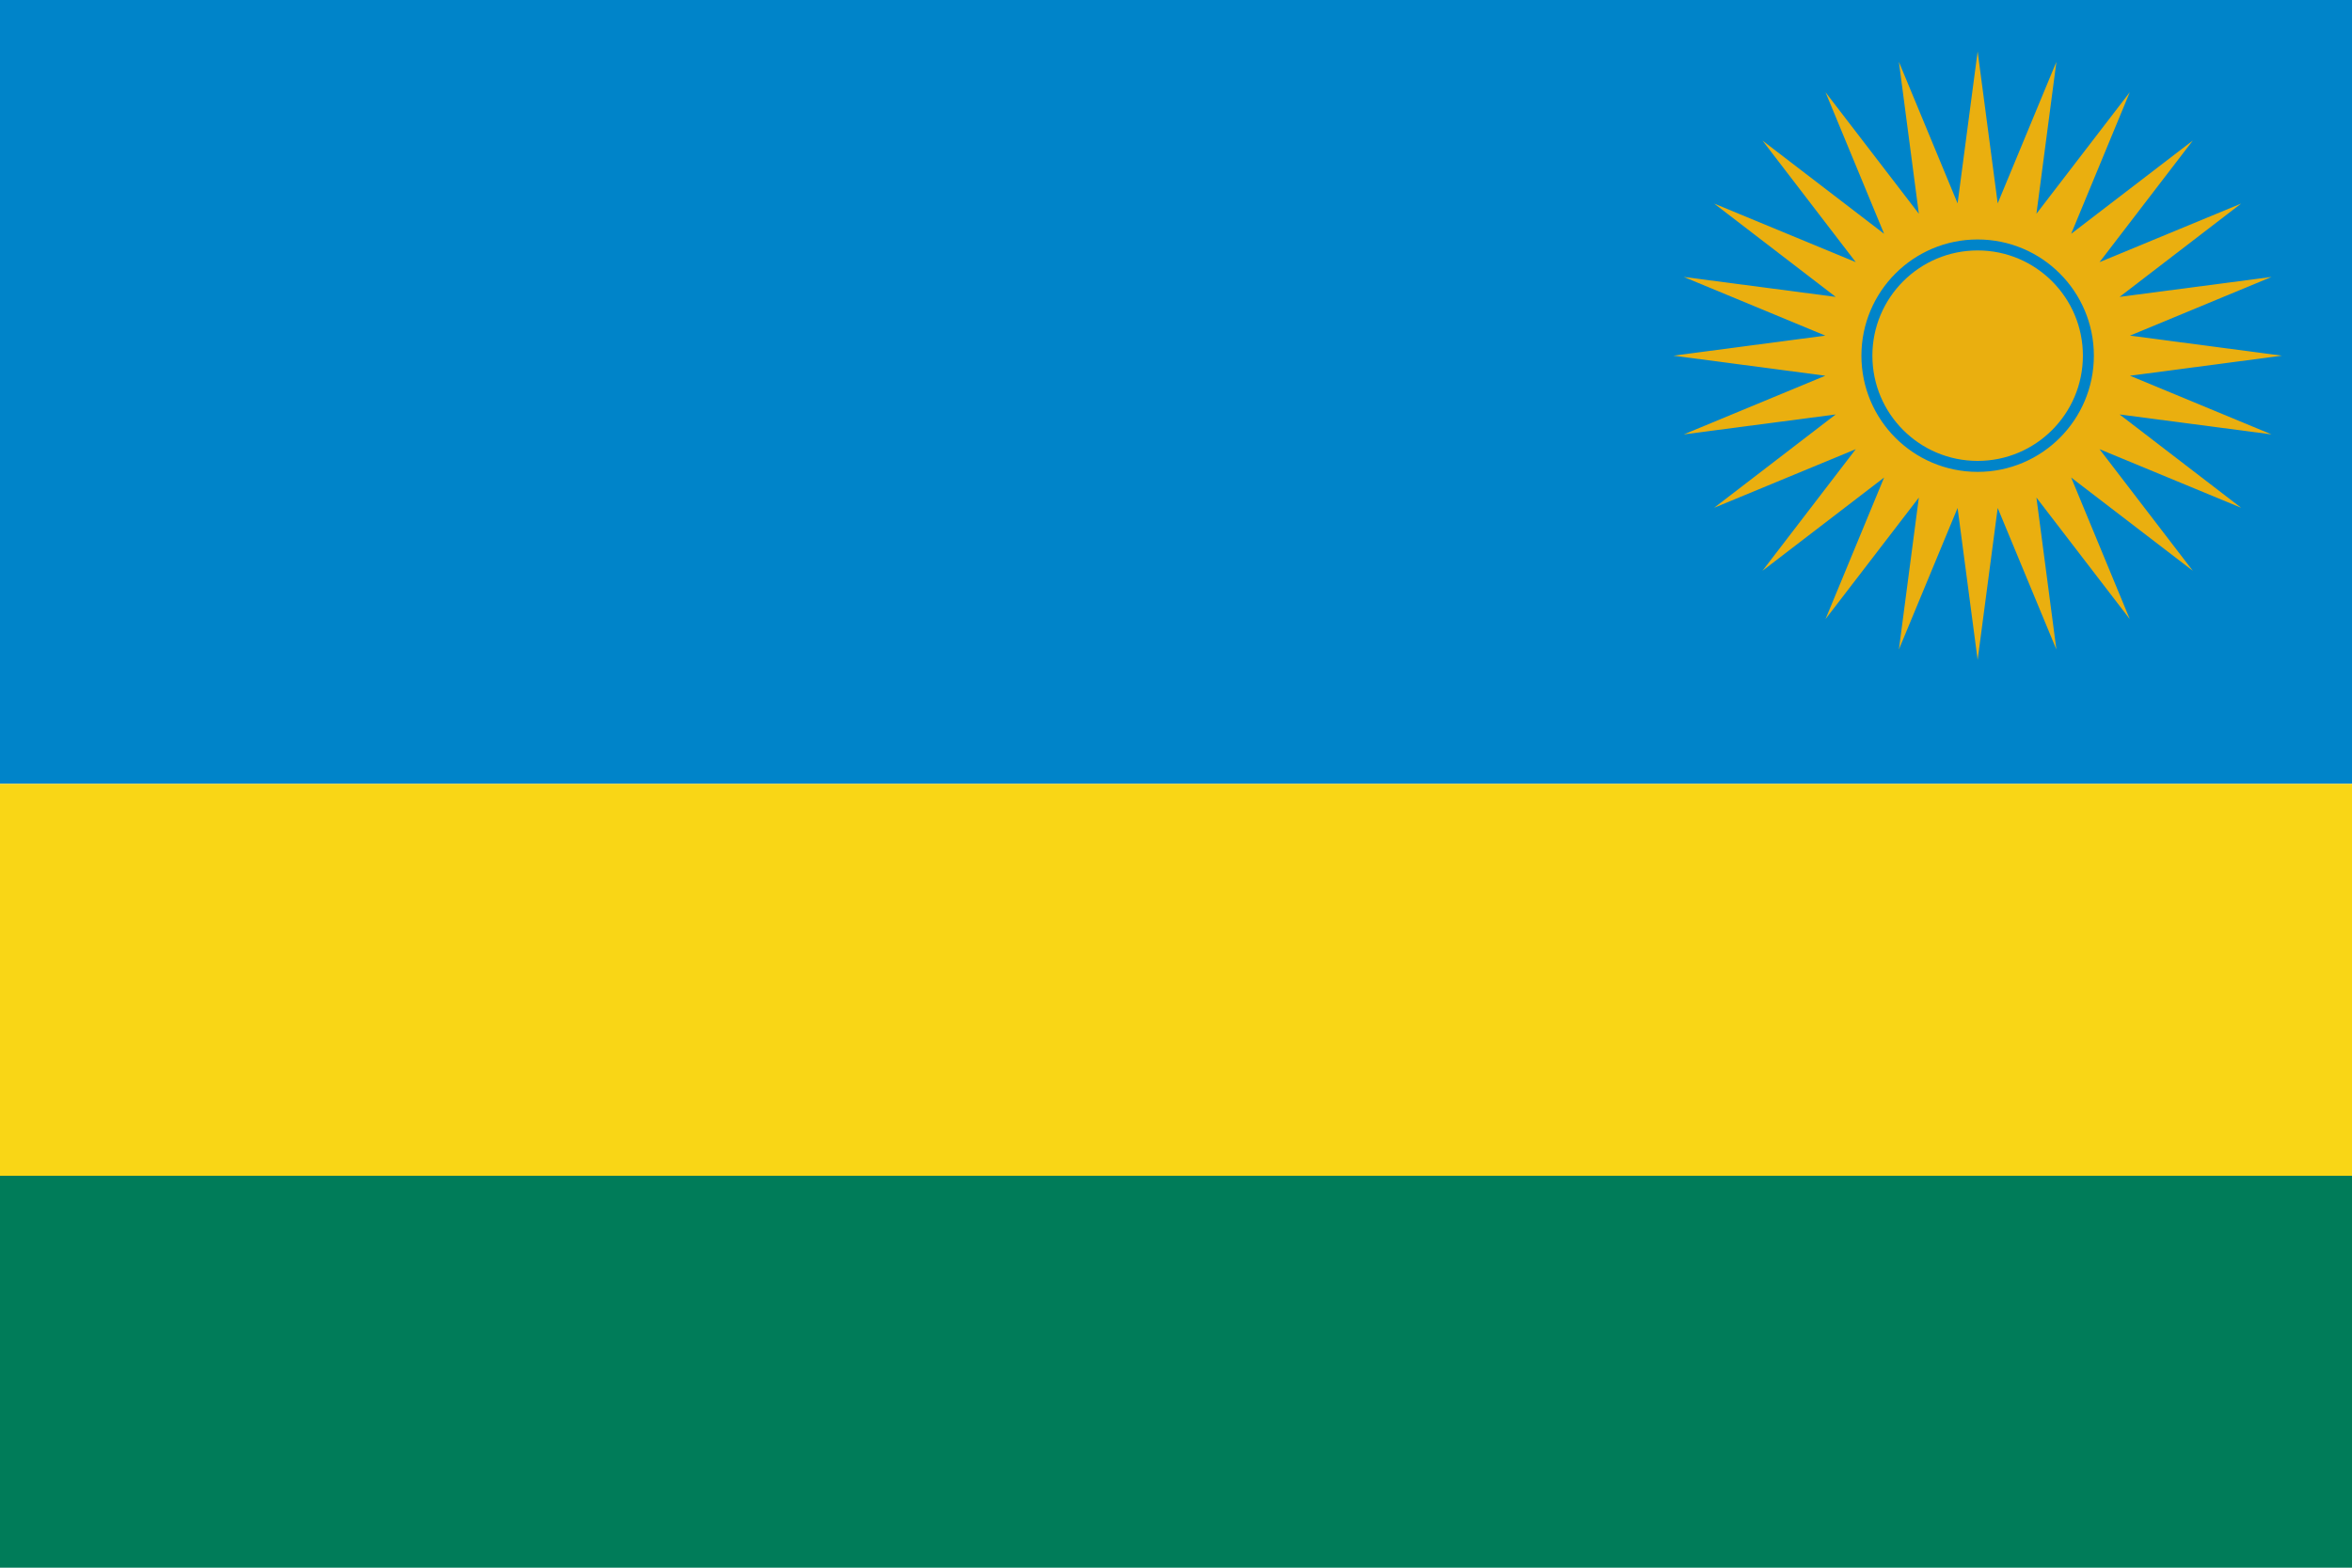
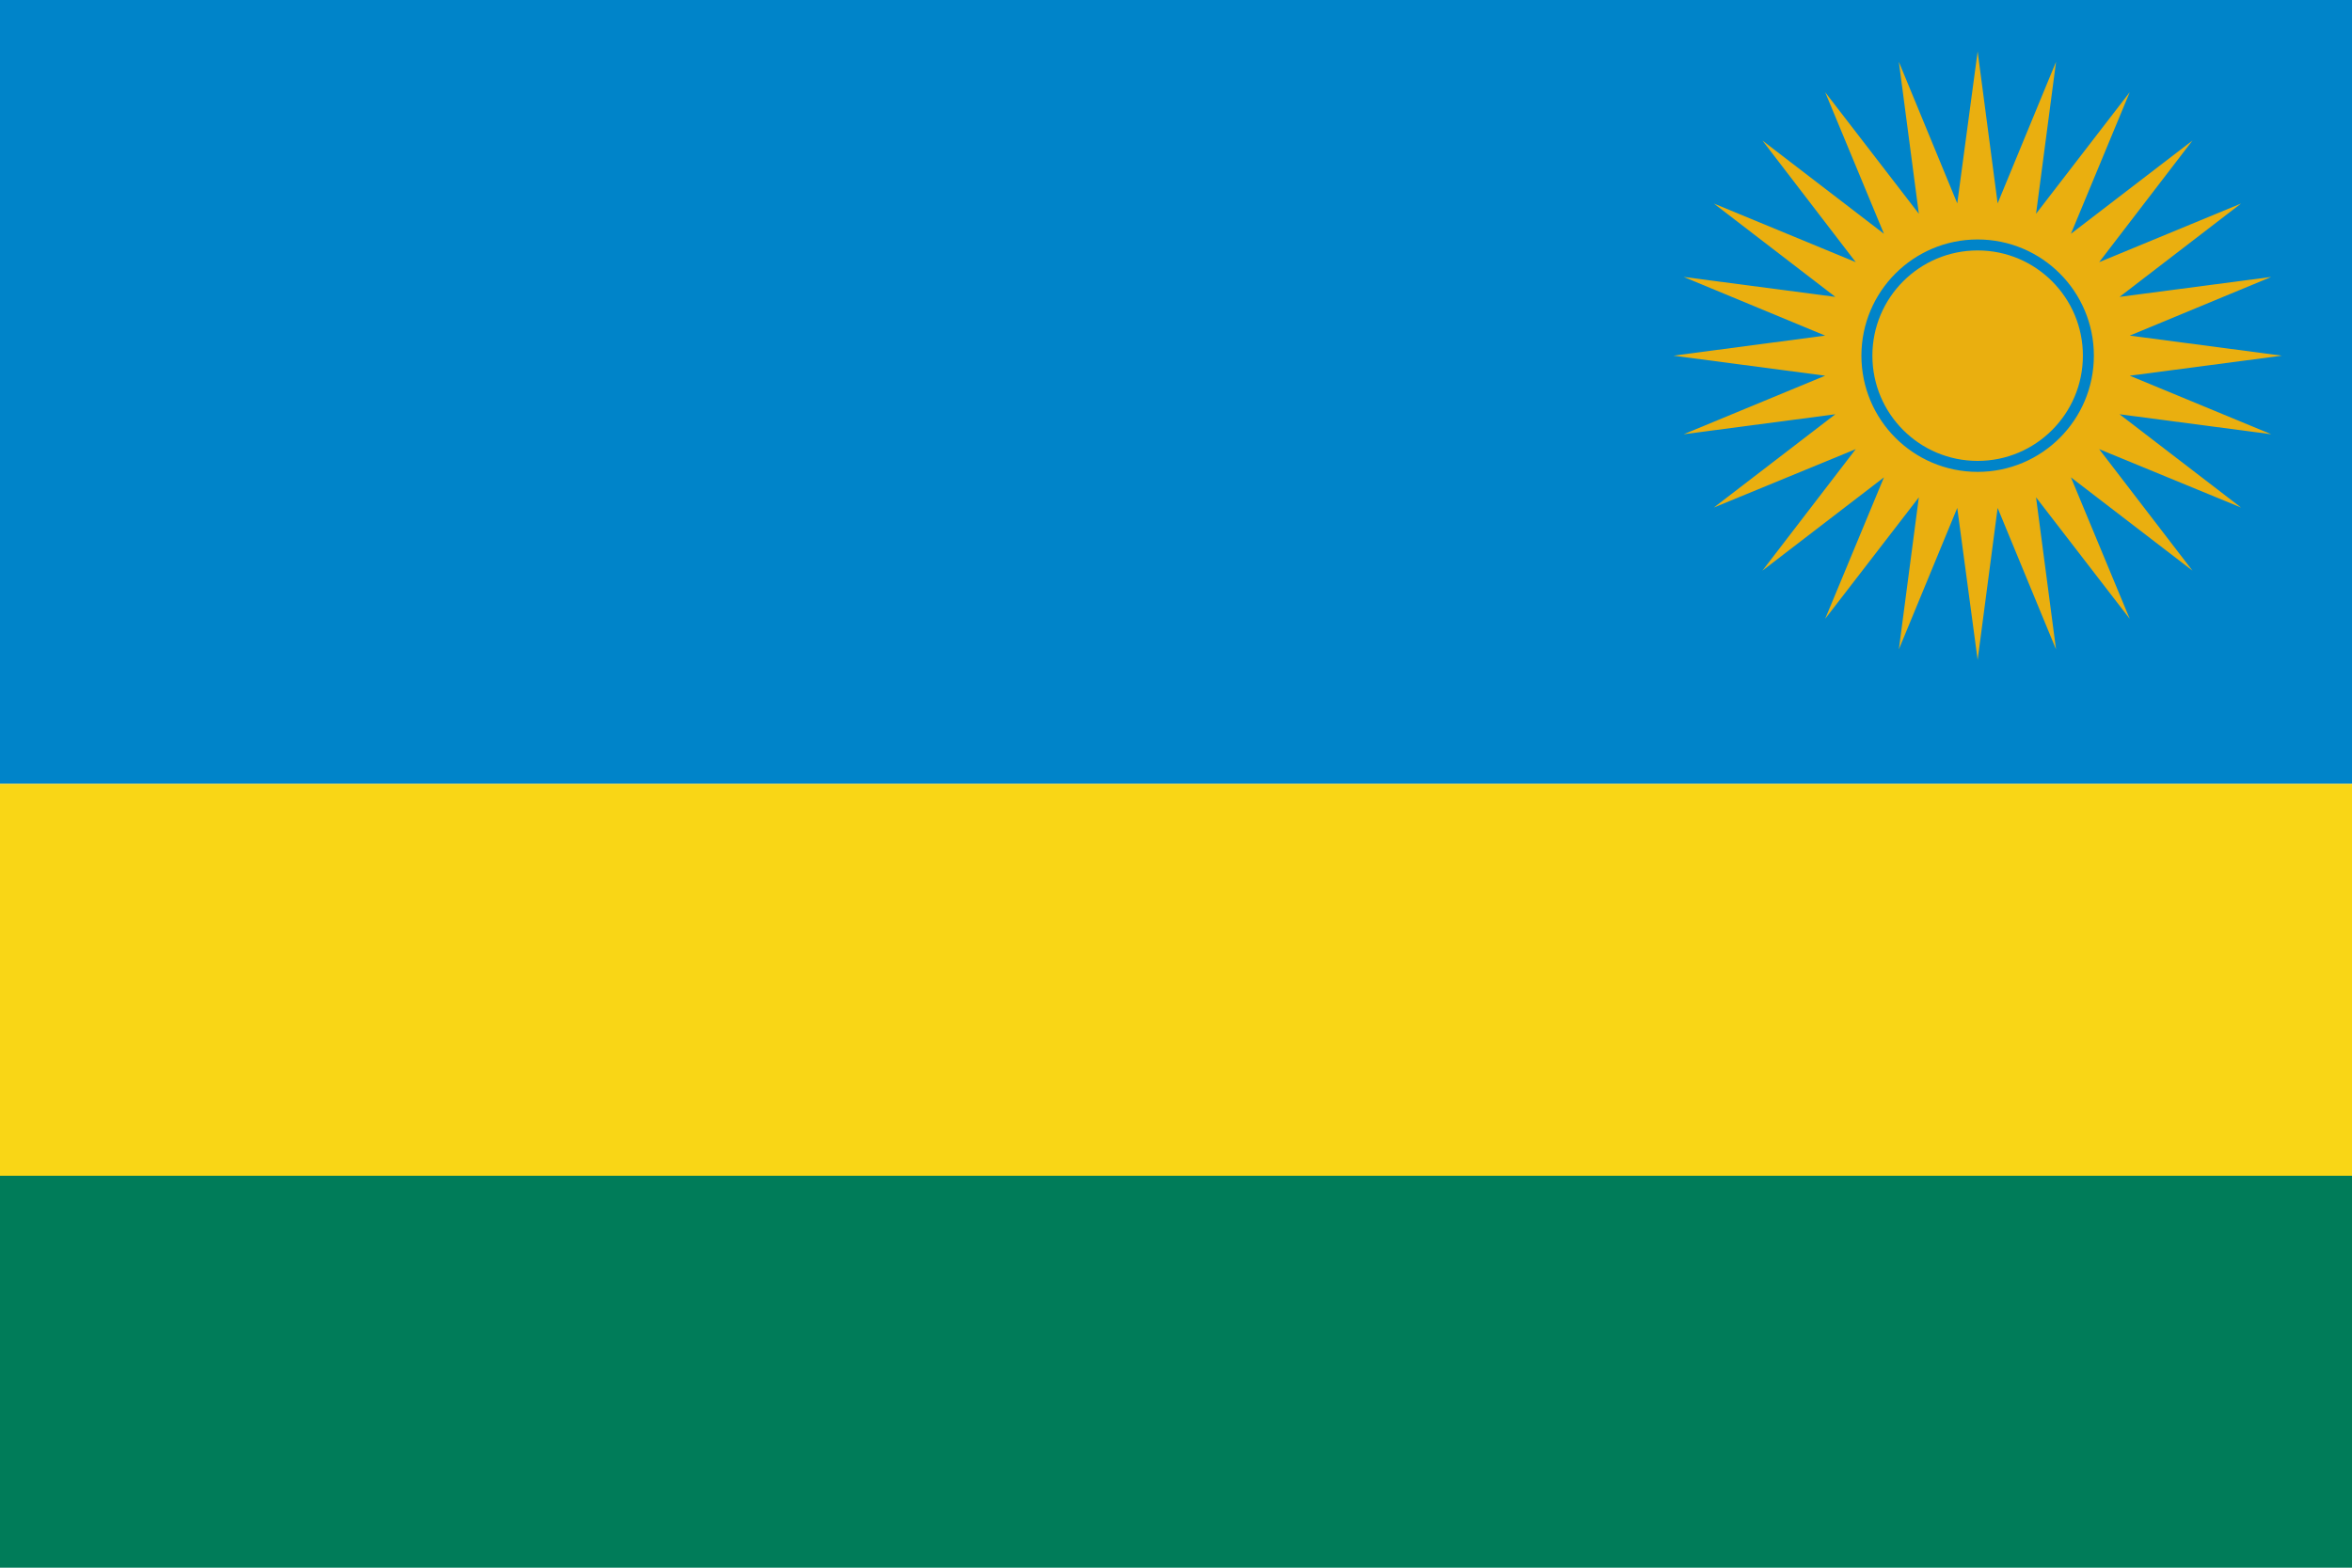
<svg xmlns="http://www.w3.org/2000/svg" height="400" width="600" version="1.1">
  <rect fill="#0084c9" height="200" width="600" />
  <rect fill="#f9d616" height="100" width="600" y="200" />
  <rect fill="#007c59" height="100" width="600" y="300" />
-   <path fill="#eaaf0f" d="M 559.387,145.637 L 528.359,121.843 L 543.311,157.972 L 519.498,126.959 L 524.59,165.726 L 509.616,129.607 L 504.5,168.371 L 499.384,129.607 L 484.41,165.726 L 489.502,126.959 L 465.689,157.972 L 480.641,121.843 L 449.613,145.637 L 473.407,114.609 L 437.278,129.561 L 468.291,105.748 L 429.524,110.84 L 465.643,95.866 L 426.879,90.75 L 465.643,85.634 L 429.524,70.66 L 468.291,75.752 L 437.278,51.939 L 473.407,66.891 L 449.613,35.863 L 480.641,59.657 L 465.689,23.528 L 489.502,54.541 L 484.41,15.774 L 499.384,51.893 L 504.5,13.129 L 509.616,51.893 L 524.59,15.774 L 519.498,54.541 L 543.311,23.528 L 528.359,59.657 L 559.387,35.863 L 535.593,66.891 L 571.722,51.939 L 540.709,75.752 L 579.476,70.66 L 543.357,85.634 L 582.121,90.75 L 543.357,95.866 L 579.476,110.84 L 540.709,105.748 L 571.722,129.561 L 535.593,114.609 L 559.387,145.637 z" />
+   <path fill="#eaaf0f" d="M 559.3,145.6 L 528.3,121.8 L 543.3,157.9 L 519.4,126.9 L 524.5,165.7 L 509.6,129.6 L 504.5,168.371 L 499.3,129.6 L 484.4,165.7 L 489.5,126.9 L 465.6,157.9 L 480.6,121.8 L 449.6,145.6 L 473.4,114.6 L 437.2,129.5 L 468.2,105.7 L 429.5,110.8 L 465.6,95.86 L 426.879,90.75 L 465.6,85.63 L 429.5,70.66 L 468.2,75.75 L 437.2,51.93 L 473.4,66.89 L 449.6,35.86 L 480.6,59.65 L 465.6,23.52 L 489.5,54.54 L 484.4,15.77 L 499.3,51.89 L 504.5,13.129 L 509.6,51.89 L 524.5,15.77 L 519.4,54.54 L 543.3,23.52 L 528.3,59.65 L 559.3,35.86 L 535.5,66.89 L 571.7,51.93 L 540.7,75.75 L 579.4,70.66 L 543.3,85.63 L 582.121,90.75 L 543.3,95.86 L 579.4,110.8 L 540.7,105.7 L 571.7,129.5 L 535.5,114.6 L 559.3,145.6 z" />
  <path fill="#eaaf0f" d="M 532.75 90.75 A 28.25 28.25 0 1 1  476.25,90.75 A 28.25 28.25 0 1 1  532.75 90.75 z" stroke="#0084c9" stroke-width="2.8" />
</svg>
